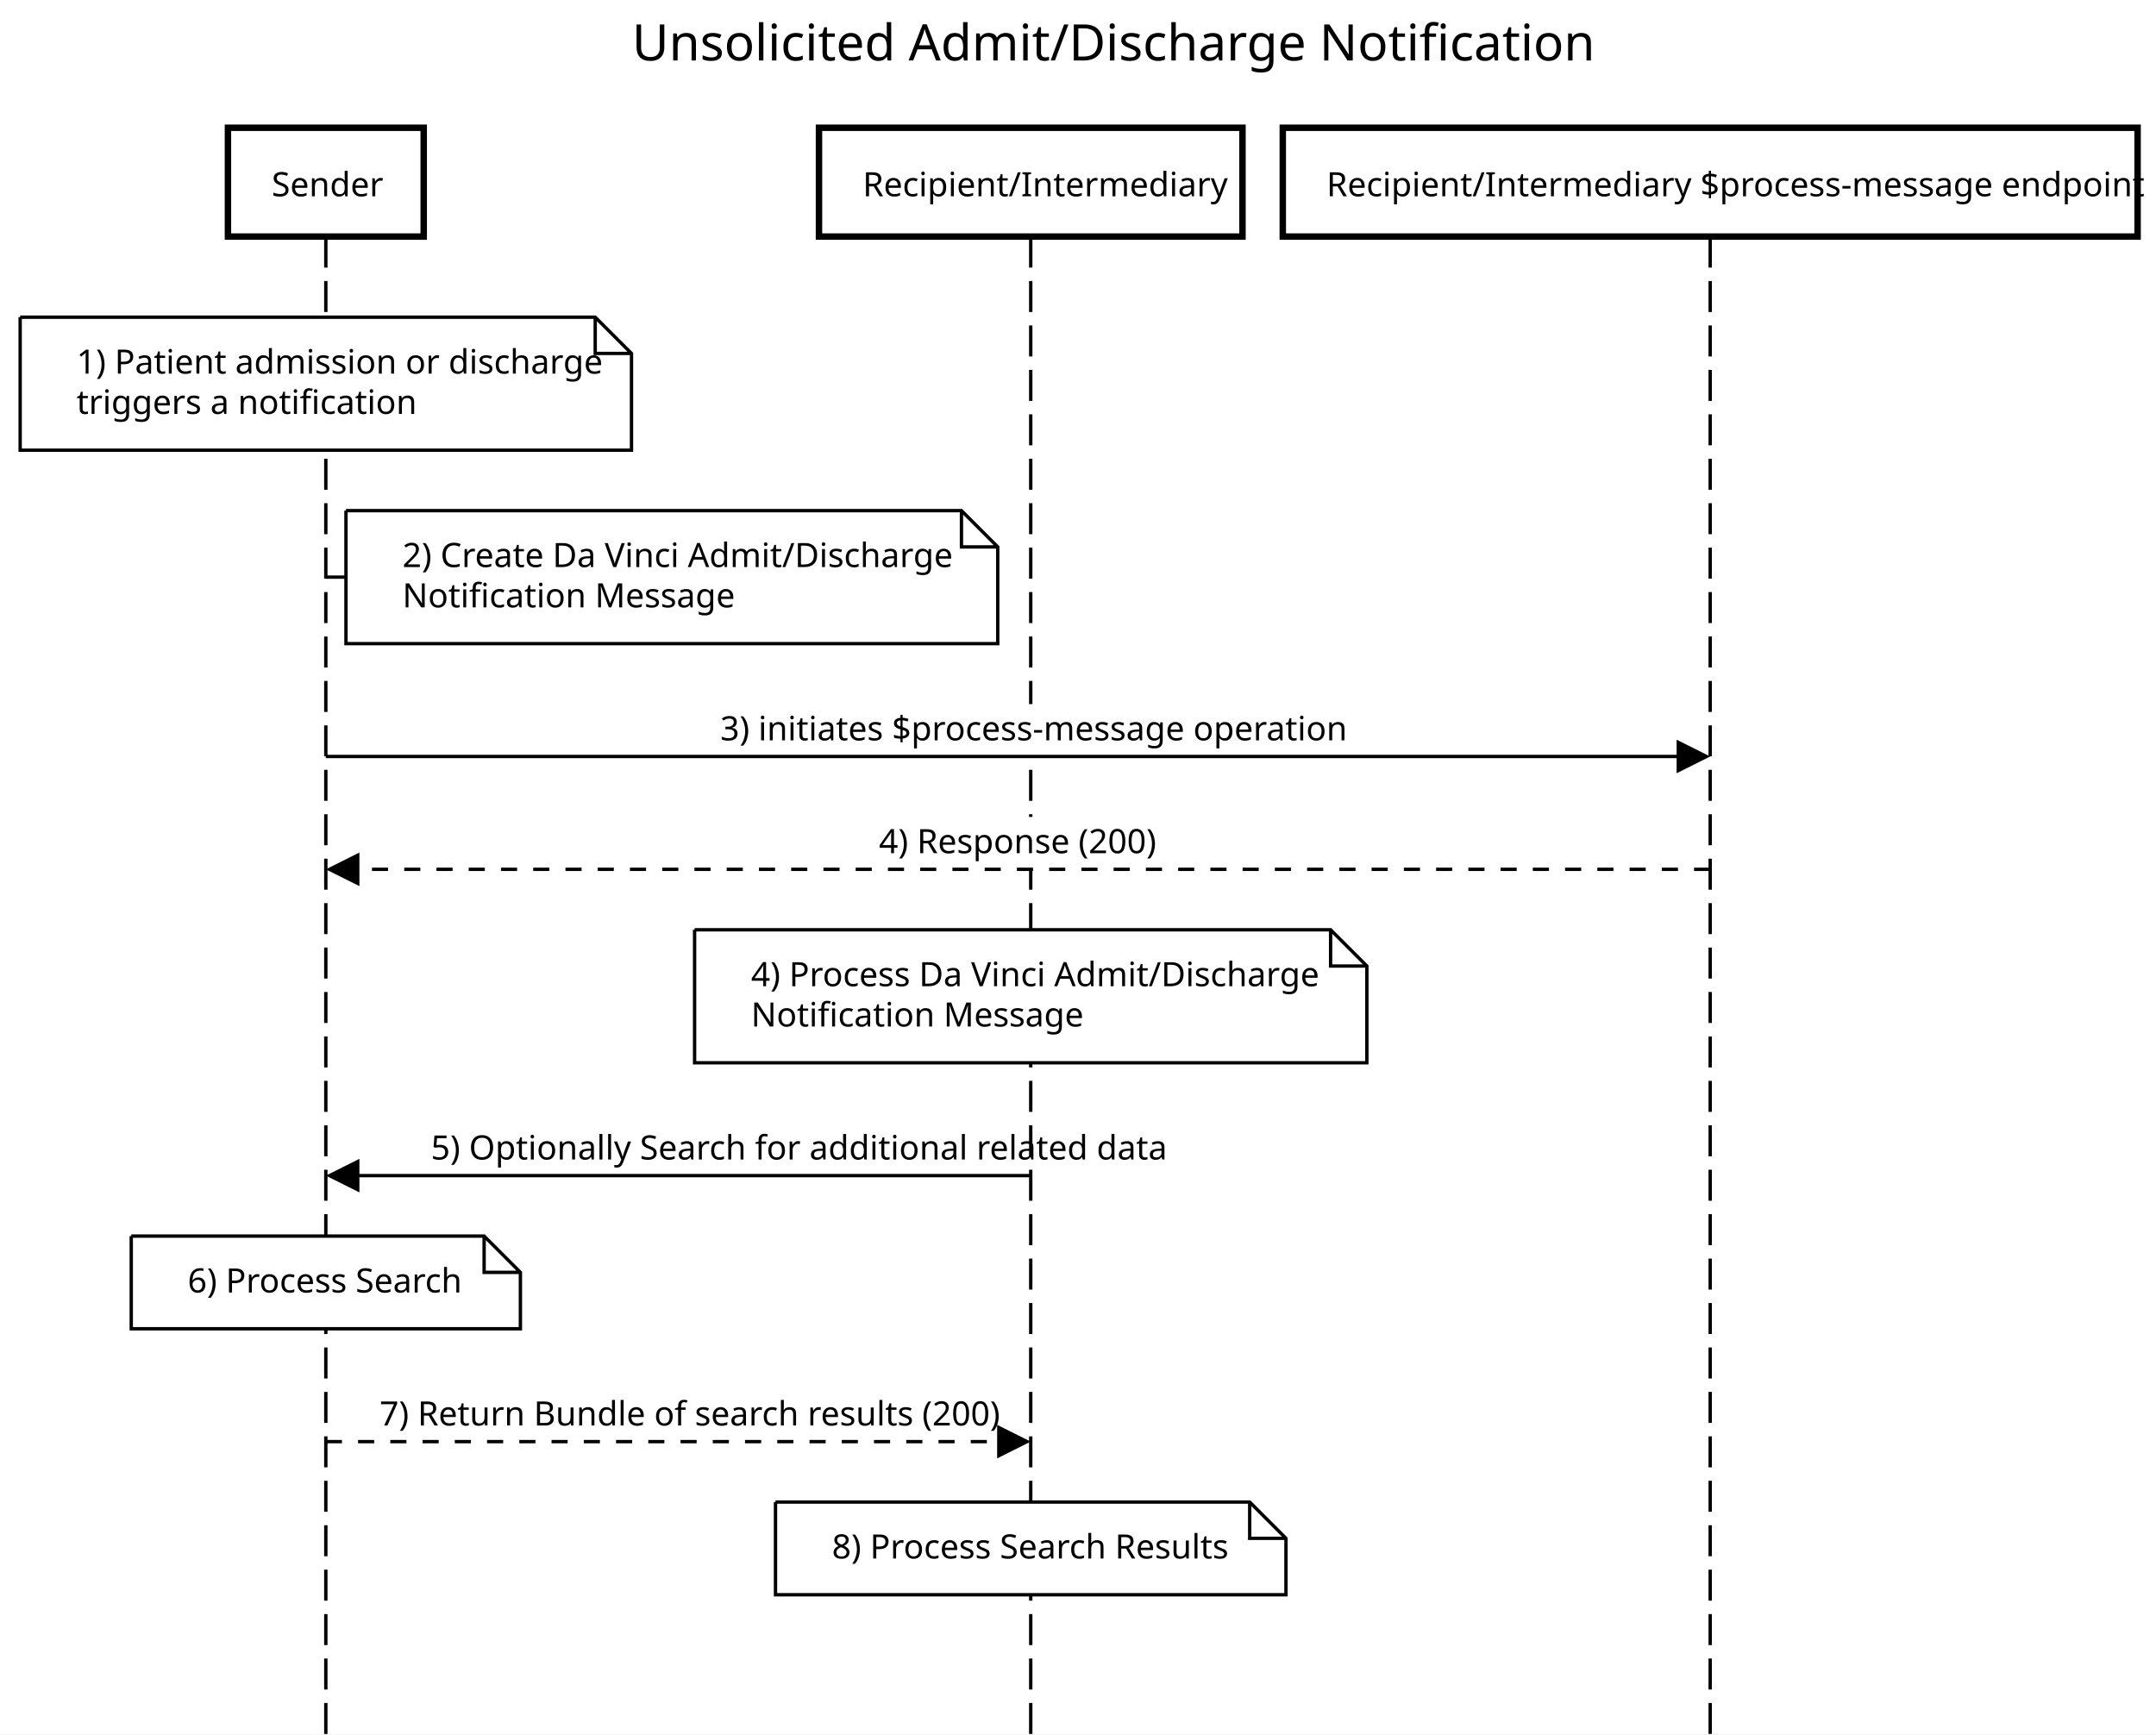
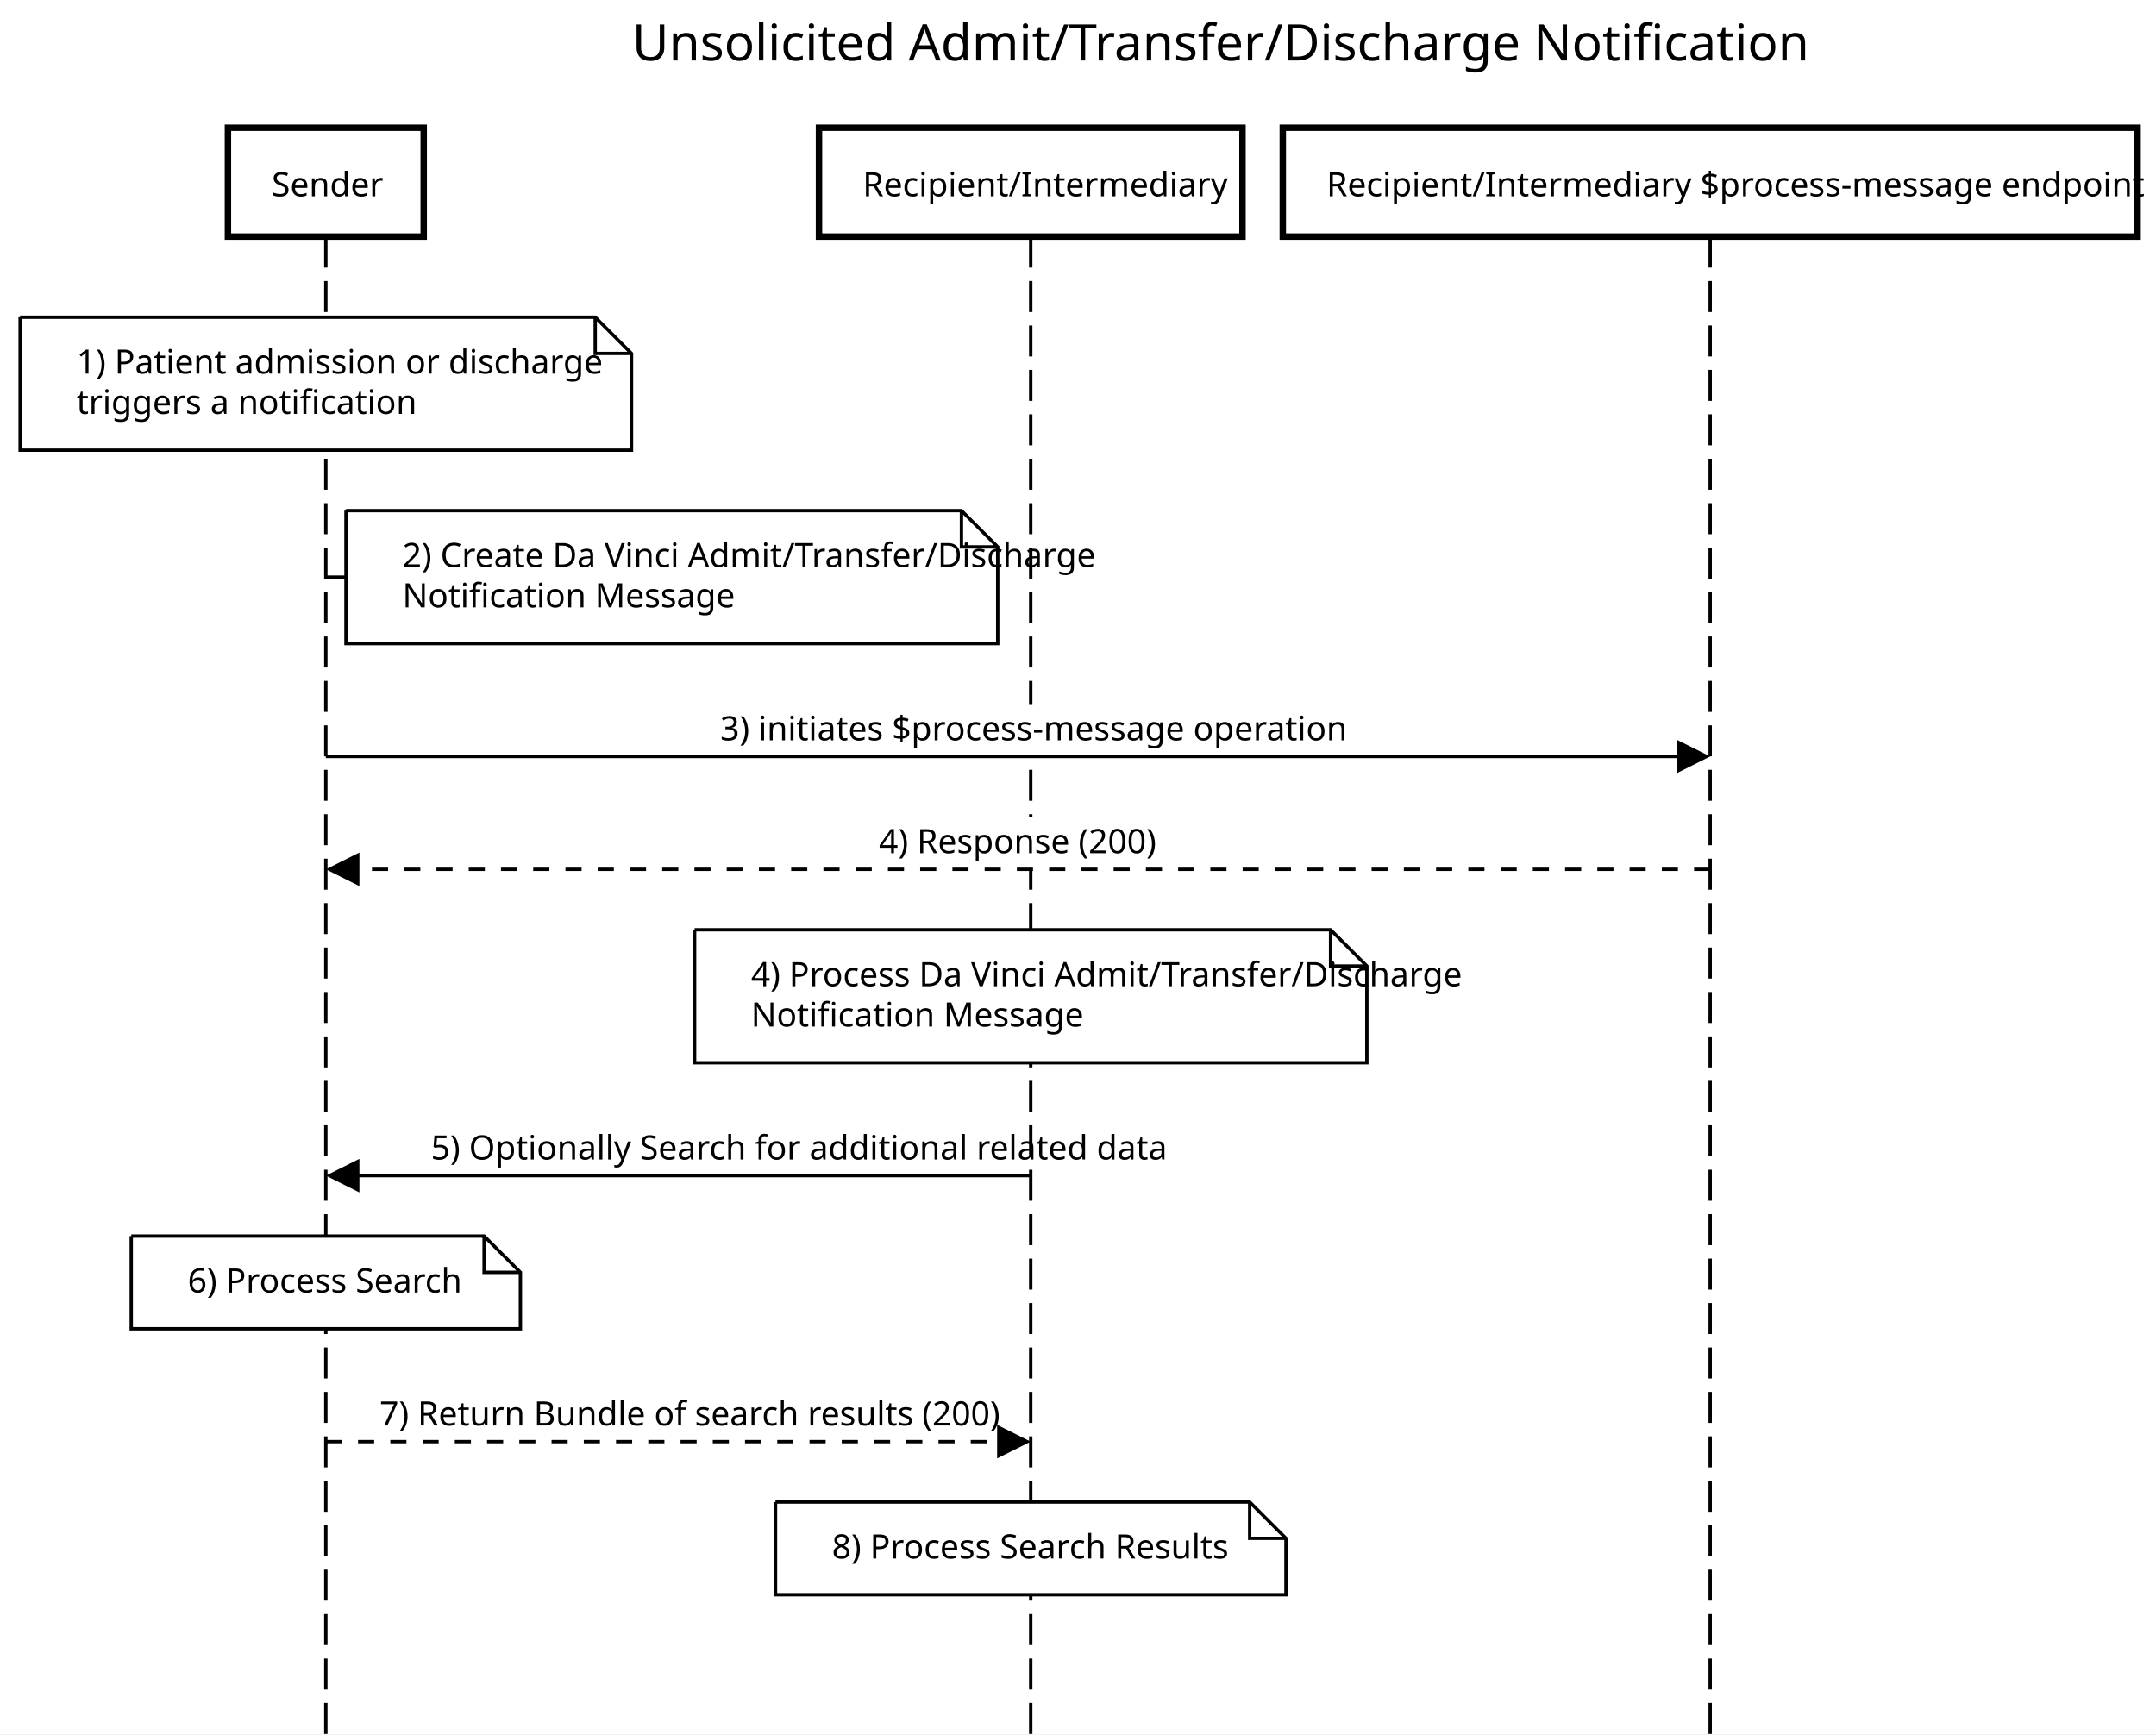
<svg xmlns="http://www.w3.org/2000/svg" version="1.1" viewBox="0.0 0.0 941.0 757.0">
  <defs />
  <g>
    <g />
    <g />
    <g />
    <g />
    <g />
    <g />
    <g />
    <g />
    <g />
    <g />
    <g />
    <g />
    <g>
      <rect fill="white" stroke="none" x="0" y="0" width="941" height="757" />
    </g>
    <g>
-       <text fill="black" stroke="none" font-family="sans-serif" font-size="16.5pt" font-style="normal" font-weight="normal" text-decoration="normal" x="275.856" y="26.388" text-anchor="start" dominant-baseline="alphabetic">Unsolicited Admit/Discharge Notification</text>
+       <text fill="black" stroke="none" font-family="sans-serif" font-size="16.5pt" font-style="normal" font-weight="normal" text-decoration="normal" x="275.856" y="26.388" text-anchor="start" dominant-baseline="alphabetic">Unsolicited Admit/Transfer/Discharge Notification</text>
    </g>
    <g />
    <g>
      <path fill="none" stroke="black" paint-order="fill stroke markers" d=" M 142.207 103.264 L 142.207 757.677" stroke-miterlimit="10" stroke-width="1.466" stroke-dasharray="13.532,5.864" />
      <path fill="none" stroke="black" paint-order="fill stroke markers" d=" M 449.87 103.264 L 449.87 757.677" stroke-miterlimit="10" stroke-width="1.466" stroke-dasharray="13.532,5.864" />
      <path fill="none" stroke="black" paint-order="fill stroke markers" d=" M 746.423 103.264 L 746.423 757.677" stroke-miterlimit="10" stroke-width="1.466" stroke-dasharray="13.532,5.864" />
    </g>
    <g>
      <path fill="none" stroke="none" />
      <g>
        <path fill="white" stroke="black" paint-order="fill stroke markers" d=" M 99.484 55.766 L 184.931 55.766 L 184.931 103.264 L 99.484 103.264 L 99.484 55.766 Z" stroke-miterlimit="10" stroke-width="2.815" stroke-dasharray="" />
      </g>
      <g>
        <g />
        <text fill="black" stroke="none" font-family="sans-serif" font-size="11pt" font-style="normal" font-weight="normal" text-decoration="normal" x="118.571" y="85.672" text-anchor="start" dominant-baseline="alphabetic">Sender</text>
      </g>
      <path fill="none" stroke="none" />
      <g>
        <path fill="white" stroke="black" paint-order="fill stroke markers" d=" M 357.451 55.766 L 542.289 55.766 L 542.289 103.264 L 357.451 103.264 L 357.451 55.766 Z" stroke-miterlimit="10" stroke-width="2.815" stroke-dasharray="" />
      </g>
      <g>
        <g />
        <text fill="black" stroke="none" font-family="sans-serif" font-size="11pt" font-style="normal" font-weight="normal" text-decoration="normal" x="376.538" y="85.672" text-anchor="start" dominant-baseline="alphabetic">Recipient/Intermediary</text>
      </g>
      <path fill="none" stroke="none" />
      <g>
        <path fill="white" stroke="black" paint-order="fill stroke markers" d=" M 559.881 55.766 L 932.966 55.766 L 932.966 103.264 L 559.881 103.264 L 559.881 55.766 Z" stroke-miterlimit="10" stroke-width="2.815" stroke-dasharray="" />
      </g>
      <g>
        <g />
        <text fill="black" stroke="none" font-family="sans-serif" font-size="11pt" font-style="normal" font-weight="normal" text-decoration="normal" x="578.968" y="85.672" text-anchor="start" dominant-baseline="alphabetic">Recipient/Intermediary $process-message endpoint</text>
      </g>
    </g>
    <g>
      <path fill="white" stroke="black" paint-order="fill stroke markers" d=" M 8.796 138.447 L 259.786 138.447 L 275.619 154.28 L 275.619 196.5 L 8.796 196.5 L 8.796 138.447 M 259.786 138.447 L 259.786 154.28 L 275.619 154.28" stroke-miterlimit="10" stroke-width="1.466" stroke-dasharray="" />
      <g>
        <text fill="black" stroke="none" font-family="sans-serif" font-size="11pt" font-style="normal" font-weight="normal" text-decoration="normal" x="33.424" y="163.076" text-anchor="start" dominant-baseline="alphabetic">1) Patient admission or discharge</text>
        <text fill="black" stroke="none" font-family="sans-serif" font-size="11pt" font-style="normal" font-weight="normal" text-decoration="normal" x="33.424" y="180.667" text-anchor="start" dominant-baseline="alphabetic">
          triggers a notification</text>
      </g>
      <path fill="white" stroke="black" paint-order="fill stroke markers" d=" M 142.207 251.914 L 151.003 251.914 M 151.003 222.888 L 419.632 222.888 L 435.464 238.72 L 435.464 280.94 L 151.003 280.94 L 151.003 222.888 M 419.632 222.888 L 419.632 238.72 L 435.464 238.72" stroke-miterlimit="10" stroke-width="1.466" stroke-dasharray="" />
      <g>
-         <text fill="black" stroke="none" font-family="sans-serif" font-size="11pt" font-style="normal" font-weight="normal" text-decoration="normal" x="175.632" y="247.516" text-anchor="start" dominant-baseline="alphabetic">2) Create Da Vinci Admit/Discharge
+         <text fill="black" stroke="none" font-family="sans-serif" font-size="11pt" font-style="normal" font-weight="normal" text-decoration="normal" x="175.632" y="247.516" text-anchor="start" dominant-baseline="alphabetic">2) Create Da Vinci Admit/Transfer/Discharge
        </text>
        <text fill="black" stroke="none" font-family="sans-serif" font-size="11pt" font-style="normal" font-weight="normal" text-decoration="normal" x="175.632" y="265.108" text-anchor="start" dominant-baseline="alphabetic">Notification Message</text>
      </g>
      <g>
        <g>
          <rect fill="white" stroke="none" x="311.705" y="307.328" width="265.22" height="22.869" />
        </g>
        <text fill="black" stroke="none" font-family="sans-serif" font-size="11pt" font-style="normal" font-weight="normal" text-decoration="normal" x="314.344" y="323.161" text-anchor="start" dominant-baseline="alphabetic">3) initiates $process-message operation</text>
      </g>
      <g>
        <path fill="none" stroke="black" paint-order="fill stroke markers" d=" M 142.207 330.197 L 743.491 330.197" stroke-miterlimit="10" stroke-width="1.466" stroke-dasharray="" />
        <g transform="translate(746.4234,330.1973) translate(-746.4234,-330.1973)">
          <path fill="black" stroke="none" paint-order="stroke fill markers" d=" M 731.764 322.867 L 746.423 330.197 L 731.764 337.527 Z" />
        </g>
      </g>
      <g>
        <g>
          <rect fill="white" stroke="none" x="380.968" y="356.585" width="126.695" height="22.869" />
        </g>
        <text fill="black" stroke="none" font-family="sans-serif" font-size="11pt" font-style="normal" font-weight="normal" text-decoration="normal" x="383.607" y="372.418" text-anchor="start" dominant-baseline="alphabetic">4) Response (200)</text>
      </g>
      <g>
        <path fill="none" stroke="black" paint-order="fill stroke markers" d=" M 746.423 379.454 L 145.139 379.454" stroke-miterlimit="10" stroke-width="1.466" stroke-dasharray="7.037" />
        <g transform="translate(142.2074,379.4542) translate(-142.2074,-379.4542)">
          <path fill="black" stroke="none" paint-order="stroke fill markers" d=" M 156.867 372.124 L 142.207 379.454 L 156.867 386.784 Z" />
        </g>
      </g>
      <path fill="white" stroke="black" paint-order="fill stroke markers" d=" M 303.162 405.842 L 580.745 405.842 L 596.578 421.674 L 596.578 463.895 L 303.162 463.895 L 303.162 405.842 M 580.745 405.842 L 580.745 421.674 L 596.578 421.674" stroke-miterlimit="10" stroke-width="1.466" stroke-dasharray="" />
      <g>
-         <text fill="black" stroke="none" font-family="sans-serif" font-size="11pt" font-style="normal" font-weight="normal" text-decoration="normal" x="327.791" y="430.47" text-anchor="start" dominant-baseline="alphabetic">4) Process Da Vinci Admit/Discharge
+         <text fill="black" stroke="none" font-family="sans-serif" font-size="11pt" font-style="normal" font-weight="normal" text-decoration="normal" x="327.791" y="430.47" text-anchor="start" dominant-baseline="alphabetic">4) Process Da Vinci Admit/Transfer/Discharge
        </text>
        <text fill="black" stroke="none" font-family="sans-serif" font-size="11pt" font-style="normal" font-weight="normal" text-decoration="normal" x="327.791" y="448.062" text-anchor="start" dominant-baseline="alphabetic">Notification Message</text>
      </g>
      <g>
        <g>
          <rect fill="white" stroke="none" x="185.426" y="490.282" width="221.226" height="22.869" />
        </g>
        <text fill="black" stroke="none" font-family="sans-serif" font-size="11pt" font-style="normal" font-weight="normal" text-decoration="normal" x="188.065" y="506.115" text-anchor="start" dominant-baseline="alphabetic">5) Optionally Search for additional related data</text>
      </g>
      <g>
        <path fill="none" stroke="black" paint-order="fill stroke markers" d=" M 449.87 513.152 L 145.139 513.152" stroke-miterlimit="10" stroke-width="1.466" stroke-dasharray="" />
        <g transform="translate(142.2074,513.1516) translate(-142.2074,-513.1516)">
          <path fill="black" stroke="none" paint-order="stroke fill markers" d=" M 156.867 505.822 L 142.207 513.152 L 156.867 520.481 Z" />
        </g>
      </g>
      <path fill="white" stroke="black" paint-order="fill stroke markers" d=" M 57.285 539.539 L 211.297 539.539 L 227.129 555.372 L 227.129 580 L 57.285 580 L 57.285 539.539 M 211.297 539.539 L 211.297 555.372 L 227.129 555.372" stroke-miterlimit="10" stroke-width="1.466" stroke-dasharray="" />
      <g>
        <text fill="black" stroke="none" font-family="sans-serif" font-size="11pt" font-style="normal" font-weight="normal" text-decoration="normal" x="81.914" y="564.168" text-anchor="start" dominant-baseline="alphabetic">6) Process Search</text>
      </g>
      <g>
        <g>
          <rect fill="white" stroke="none" x="163.024" y="606.388" width="266.029" height="22.869" />
        </g>
        <text fill="black" stroke="none" font-family="sans-serif" font-size="11pt" font-style="normal" font-weight="normal" text-decoration="normal" x="165.663" y="622.22" text-anchor="start" dominant-baseline="alphabetic">7) Return Bundle of search results (200)</text>
      </g>
      <g>
        <path fill="none" stroke="black" paint-order="fill stroke markers" d=" M 142.207 629.257 L 446.938 629.257" stroke-miterlimit="10" stroke-width="1.466" stroke-dasharray="7.037" />
        <g transform="translate(449.8702,629.2572) translate(-449.8702,-629.2572)">
          <path fill="black" stroke="none" paint-order="stroke fill markers" d=" M 435.21 621.927 L 449.87 629.257 L 435.21 636.587 Z" />
        </g>
      </g>
      <path fill="white" stroke="black" paint-order="fill stroke markers" d=" M 338.47 655.645 L 545.438 655.645 L 561.27 671.477 L 561.27 696.106 L 338.47 696.106 L 338.47 655.645 M 545.438 655.645 L 545.438 671.477 L 561.27 671.477" stroke-miterlimit="10" stroke-width="1.466" stroke-dasharray="" />
      <g>
        <text fill="black" stroke="none" font-family="sans-serif" font-size="11pt" font-style="normal" font-weight="normal" text-decoration="normal" x="363.099" y="680.273" text-anchor="start" dominant-baseline="alphabetic">8) Process Search Results</text>
      </g>
    </g>
    <g />
    <g />
    <g />
  </g>
</svg>
